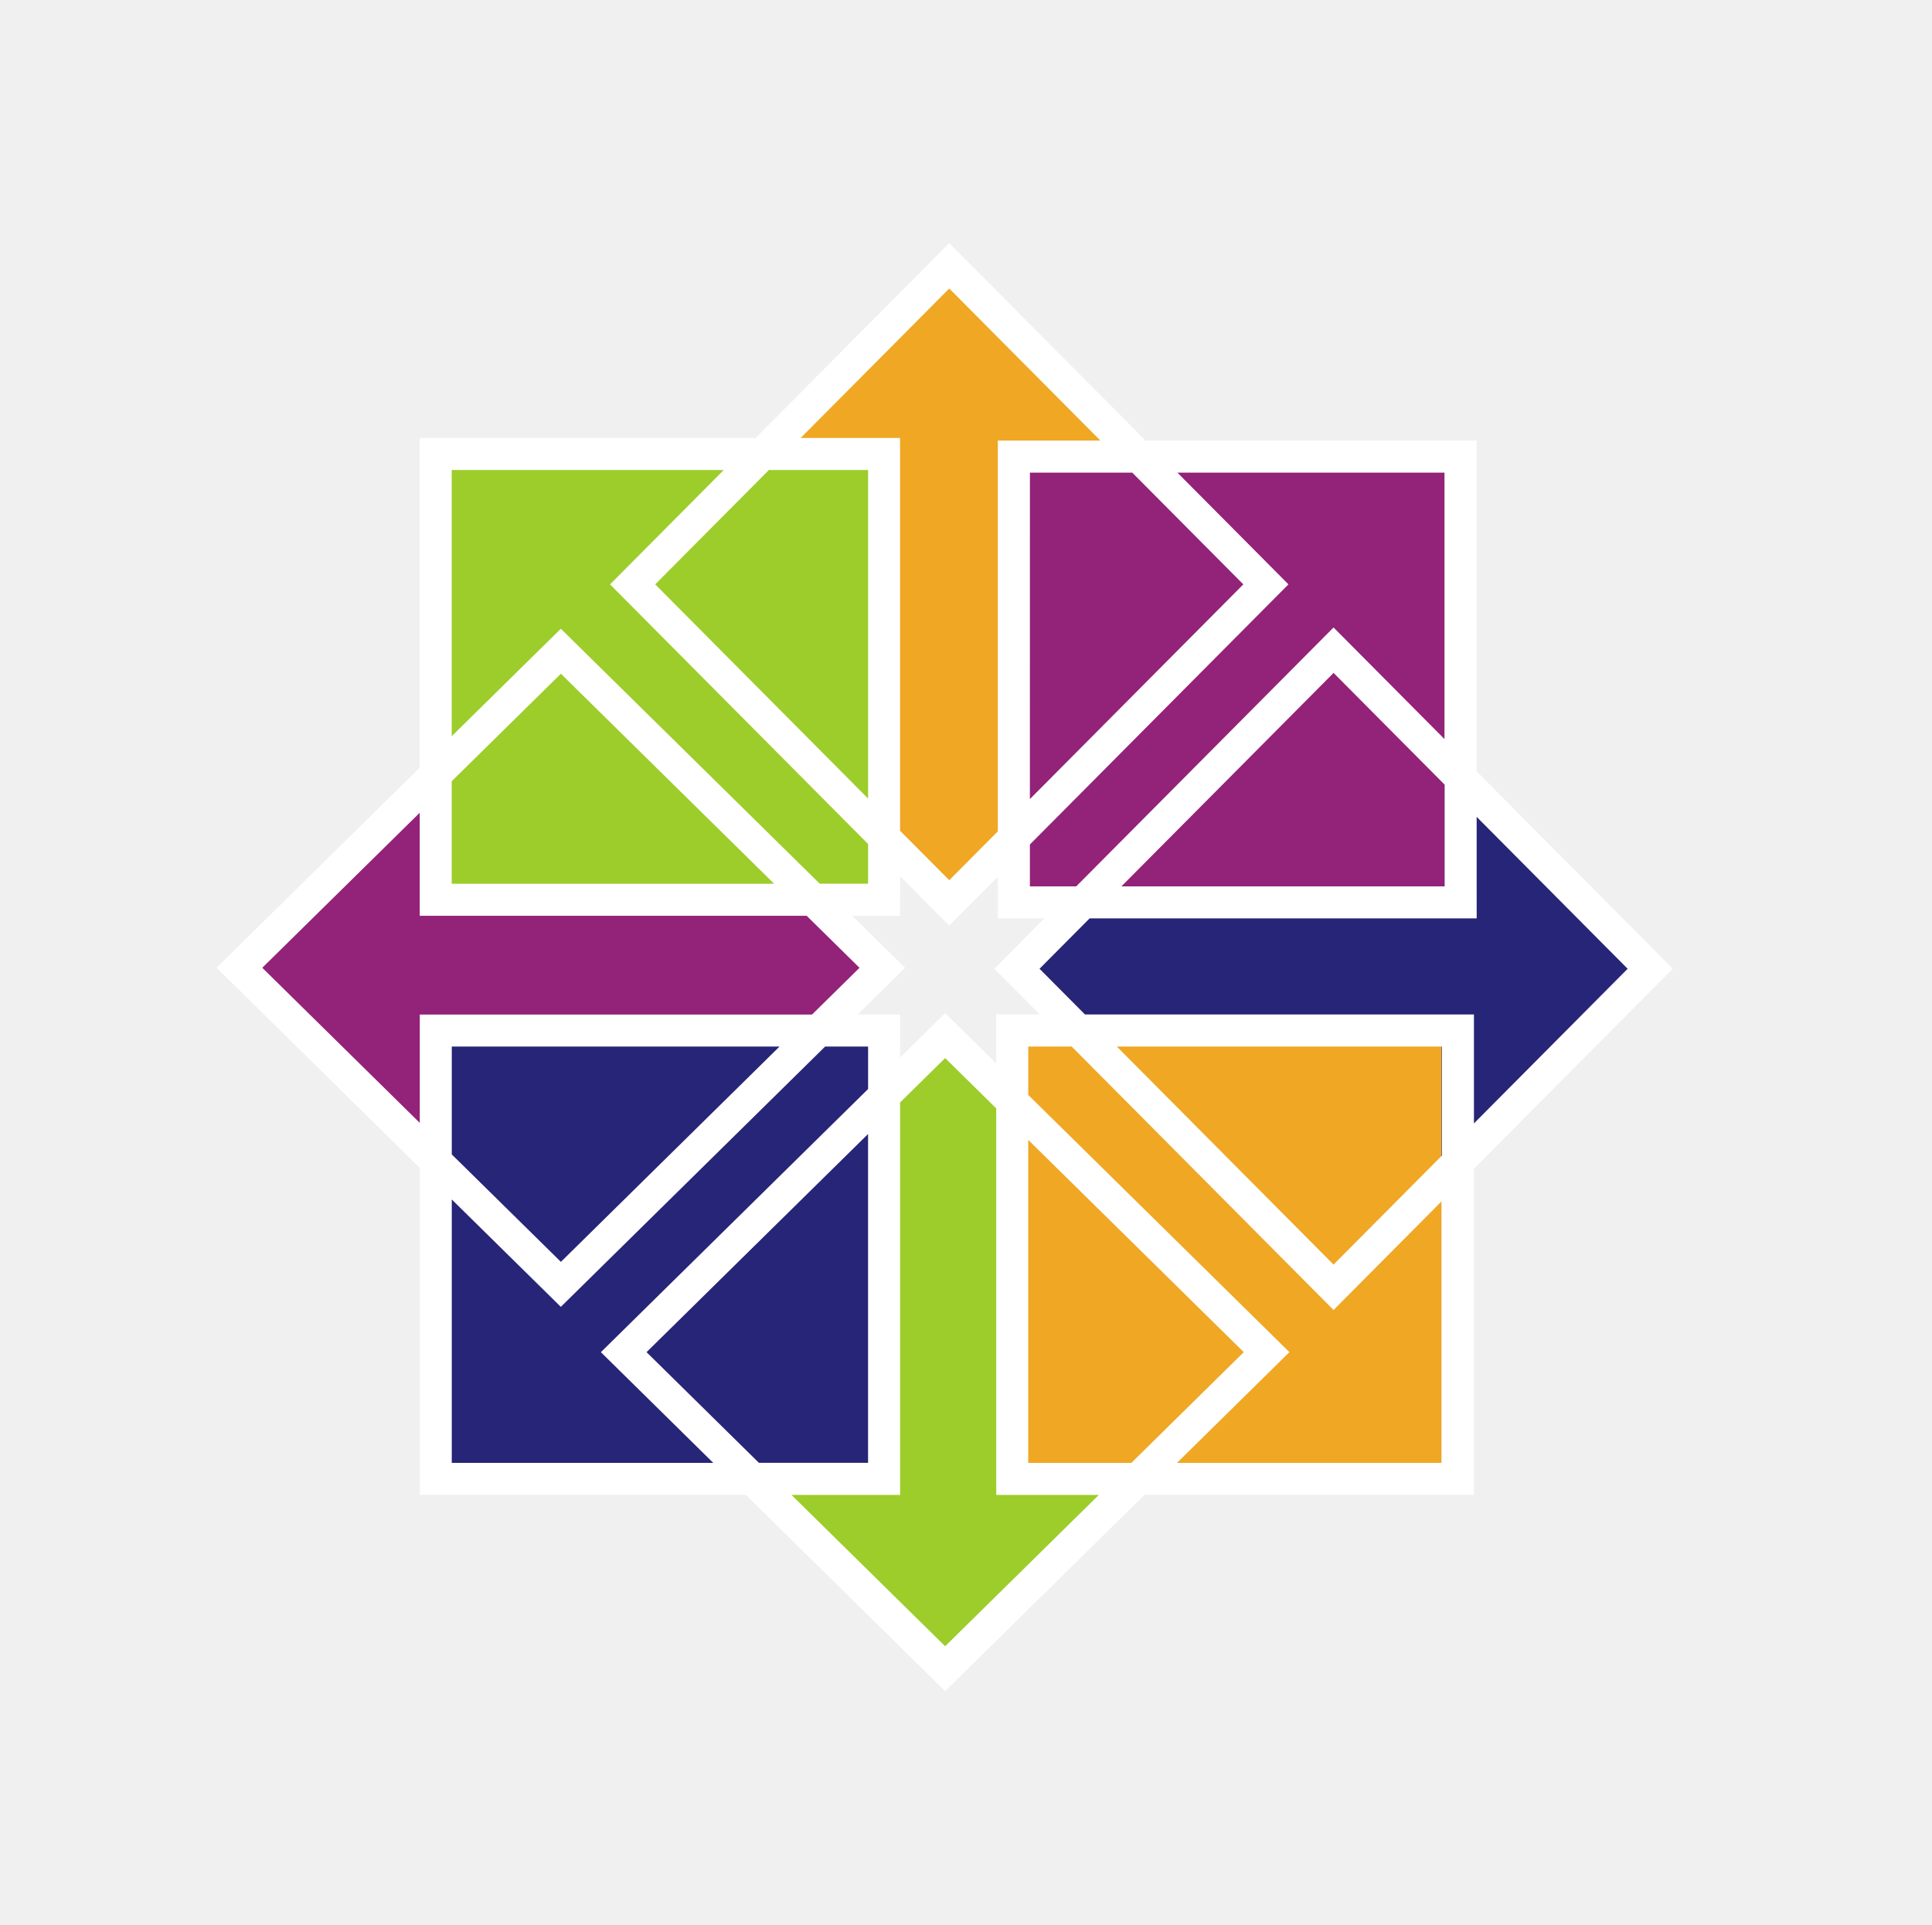
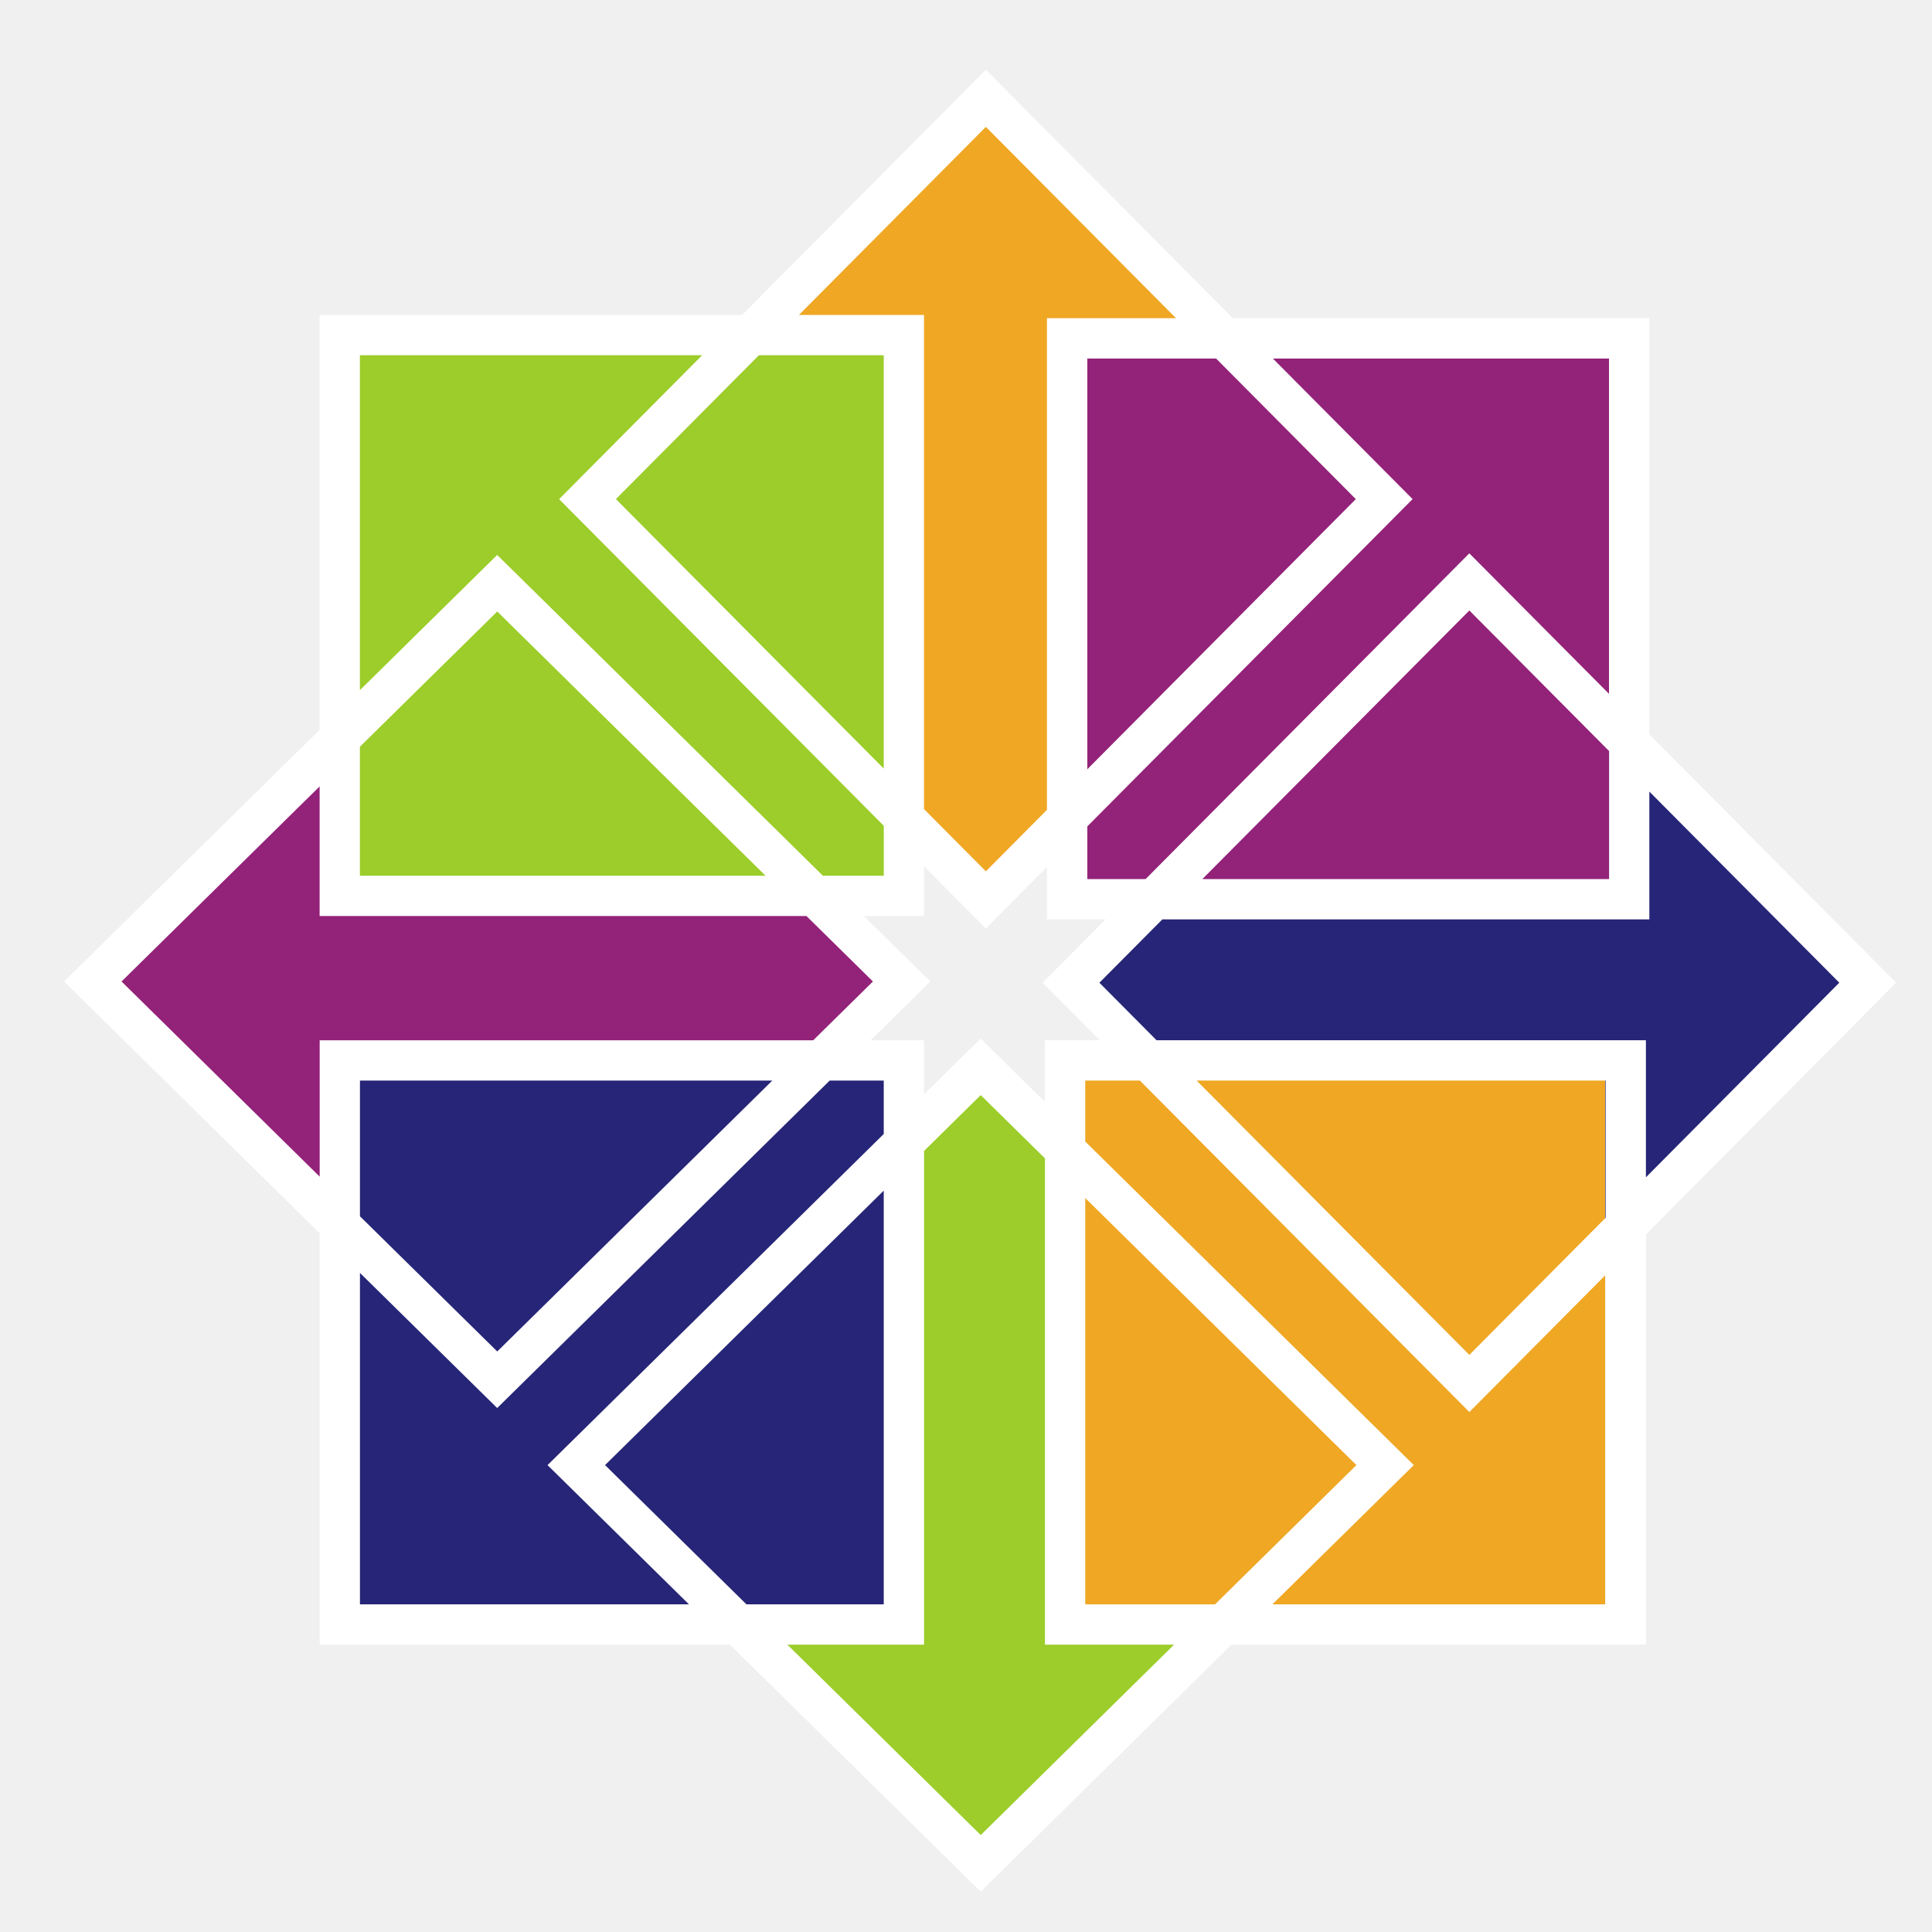
- <svg xmlns="http://www.w3.org/2000/svg" width="120mm" height="119.557mm" viewBox="0 0 425.197 423.627" id="svg4197" version="1.1">
-   <defs id="defs4199">
-     <marker orient="auto" refY="0.0" refX="0.0" id="marker50353" style="overflow:visible">
-       <path id="path50351" d="M 5.77,0.0 L -2.88,5.0 L -2.88,-5.0 L 5.77,0.0 z " style="fill-rule:evenodd;stroke:#b2b2b2;stroke-width:1pt;stroke-opacity:1;fill:#b2b2b2;fill-opacity:1" transform="scale(0.4)" />
-     </marker>
-     <marker orient="auto" refY="0.0" refX="0.0" id="marker50349" style="overflow:visible">
-       <path id="path50347" d="M 5.77,0.0 L -2.88,5.0 L -2.88,-5.0 L 5.77,0.0 z " style="fill-rule:evenodd;stroke:#b2b2b2;stroke-width:1pt;stroke-opacity:1;fill:#b2b2b2;fill-opacity:1" transform="scale(-0.4)" />
-     </marker>
-     <marker orient="auto" refY="0.0" refX="0.0" id="Arrow1Sstart" style="overflow:visible">
-       <path id="path50025" d="M 0.0,0.0 L 5.0,-5.0 L -12.5,0.0 L 5.0,5.0 L 0.0,0.0 z " style="fill-rule:evenodd;stroke:#b2b2b2;stroke-width:1pt;stroke-opacity:1;fill:#b2b2b2;fill-opacity:1" transform="scale(0.2) translate(6,0)" />
-     </marker>
-     <marker orient="auto" refY="0.0" refX="0.0" id="TriangleOutS" style="overflow:visible">
-       <path id="path50161" d="M 5.77,0.0 L -2.88,5.0 L -2.88,-5.0 L 5.77,0.0 z " style="fill-rule:evenodd;stroke:#b2b2b2;stroke-width:1pt;stroke-opacity:1;fill:#b2b2b2;fill-opacity:1" transform="scale(0.2)" />
-     </marker>
-     <marker orient="auto" refY="0.0" refX="0.0" id="Arrow2Mend" style="overflow:visible;">
-       <path id="path50040" style="fill-rule:evenodd;stroke-width:0.625;stroke-linejoin:round;stroke:#b2b2b2;stroke-opacity:1;fill:#b2b2b2;fill-opacity:1" d="M 8.719,4.034 L -2.207,0.016 L 8.719,-4.002 C 6.973,-1.63 6.983,1.616 8.719,4.034 z " transform="scale(0.6) rotate(180) translate(0,0)" />
-     </marker>
-   </defs>
-   <g id="layer1" transform="translate(-17.93485,-428.9539)">
-     <g style="display:inline;stroke-width:0.884" id="g5800" transform="matrix(6.176585,0,0,6.176585,-5398.863,-4341.511)">
-       <g id="g4450" transform="translate(128.567)" style="stroke-width:0.884">
-         <rect transform="matrix(-0.7124968,0.7016754,-0.7124968,-0.7016754,0,0)" xml:space="default" y="-1122.205" x="27.659" height="16.075" width="16.075" id="rect4394" style="color:#000000;clip-rule:nonzero;display:inline;overflow:visible;visibility:visible;color-interpolation:sRGB;color-interpolation-filters:linearRGB;fill:#932279;fill-opacity:1;fill-rule:nonzero;stroke:none;stroke-width:1.009;stroke-miterlimit:4;stroke-dasharray:none;marker:none;color-rendering:auto;image-rendering:auto;shape-rendering:auto;text-rendering:auto;enable-background:accumulate" />
-         <rect transform="matrix(-0.7049458,-0.7092612,0.7049458,-0.7092612,0,0)" xml:space="default" style="color:#000000;clip-rule:nonzero;display:inline;overflow:visible;visibility:visible;color-interpolation:sRGB;color-interpolation-filters:linearRGB;fill:#efa724;fill-opacity:1;fill-rule:nonzero;stroke:none;stroke-width:1.009;stroke-miterlimit:4;stroke-dasharray:none;marker:none;color-rendering:auto;image-rendering:auto;shape-rendering:auto;text-rendering:auto;enable-background:accumulate" id="rect4396" width="16.004" height="16.004" x="-1121.981" y="-12.326" />
-         <rect transform="matrix(-0.7124968,0.7016754,-0.7124968,-0.7016754,0,0)" xml:space="default" style="color:#000000;clip-rule:nonzero;display:inline;overflow:visible;visibility:visible;color-interpolation:sRGB;color-interpolation-filters:linearRGB;fill:#9ccd2a;fill-opacity:1;fill-rule:nonzero;stroke:none;stroke-width:1.009;stroke-miterlimit:4;stroke-dasharray:none;marker:none;color-rendering:auto;image-rendering:auto;shape-rendering:auto;text-rendering:auto;enable-background:accumulate" id="rect4398" width="16.075" height="16.075" x="27.809" y="-1141.574" />
-         <rect transform="matrix(-0.7049458,-0.7092612,0.7049458,-0.7092612,0,0)" xml:space="default" y="-12.27" x="-1141.349" height="16.004" width="16.004" id="rect4400" style="color:#000000;clip-rule:nonzero;display:inline;overflow:visible;visibility:visible;color-interpolation:sRGB;color-interpolation-filters:linearRGB;fill:#262577;fill-opacity:1;fill-rule:nonzero;stroke:none;stroke-width:1.009;stroke-miterlimit:4;stroke-dasharray:none;marker:none;color-rendering:auto;image-rendering:auto;shape-rendering:auto;text-rendering:auto;enable-background:accumulate" />
-         <rect xml:space="default" style="color:#000000;clip-rule:nonzero;display:inline;overflow:visible;visibility:visible;color-interpolation:sRGB;color-interpolation-filters:linearRGB;fill:#efa724;fill-opacity:1;stroke:none;stroke-width:1.009;marker:none;color-rendering:auto;image-rendering:auto;shape-rendering:auto;text-rendering:auto;enable-background:accumulate" id="rect4404" width="15.293" height="15.407" x="784.49" y="809.065" />
-         <rect xml:space="default" y="789.171" x="784.552" height="15.329" width="15.345" id="rect4406" style="color:#000000;clip-rule:nonzero;display:inline;overflow:visible;visibility:visible;color-interpolation:sRGB;color-interpolation-filters:linearRGB;fill:#932279;fill-opacity:1;stroke:none;stroke-width:1.009;marker:none;color-rendering:auto;image-rendering:auto;shape-rendering:auto;text-rendering:auto;enable-background:accumulate" />
-         <rect xml:space="default" y="809.066" x="763.949" height="15.976" width="15.976" id="rect4414" style="color:#000000;clip-rule:nonzero;display:inline;overflow:visible;visibility:visible;color-interpolation:sRGB;color-interpolation-filters:linearRGB;fill:#262577;fill-opacity:1;stroke:none;stroke-width:1.009;stroke-miterlimit:4;stroke-dasharray:none;marker:none;color-rendering:auto;image-rendering:auto;shape-rendering:auto;text-rendering:auto;enable-background:accumulate" />
-         <rect xml:space="default" style="color:#000000;clip-rule:nonzero;display:inline;overflow:visible;visibility:visible;color-interpolation:sRGB;color-interpolation-filters:linearRGB;fill:#9ccd2a;fill-opacity:1;stroke:none;stroke-width:1.009;stroke-miterlimit:4;stroke-dasharray:none;marker:none;color-rendering:auto;image-rendering:auto;shape-rendering:auto;text-rendering:auto;enable-background:accumulate" id="rect4408" width="15.977" height="15.884" x="763.948" y="788.523" />
-         <path id="rect4329" d="m 782.246,781.009 -6.902,6.944 h -11.967 v 0.57 11.179 l -7.238,7.128 7.24,7.13 v 11.652 h 11.618 l 7.102,6.995 7.102,-6.995 h 11.738 v -11.619 l 7.086,-7.129 -6.988,-7.031 v -11.789 h -11.798 z m -5e-4,1.618 5.385,5.418 H 783.976 v 0.572 13.352 l -1.731,1.741 -1.752,-1.762 v -13.995 h -3.542 z m -17.728,6.467 h 9.693 l -4.052,4.076 9.195,9.251 v 1.415 h -1.722 l -9.226,-9.086 -3.888,3.829 z m 11.301,0 h 3.535 v 11.707 l -7.585,-7.632 z m 9.301,0.094 h 3.647 l 3.957,3.981 -7.605,7.651 z m 5.256,0 h 9.521 v 9.499 l -3.958,-3.982 -9.169,9.225 h -1.651 v -1.492 l 9.213,-9.269 z m 5.564,7.136 3.957,3.982 v 3.625 h -11.518 z m -27.532,0.029 7.599,7.484 h -11.489 v -3.653 z m -5.03,4.954 v 3.671 h 13.787 l 1.883,1.854 -1.691,1.665 h -13.977 v 0.57 3.291 l -5.612,-5.527 z m 37.66,0.146 5.38,5.413 -5.477,5.511 v -3.882 h -13.859 l -1.619,-1.629 1.784,-1.795 h 13.792 z m -20.543,2.116 1.751,1.761 0.403,-0.406 1.328,-1.336 v 1.483 h 1.66 l -1.784,1.795 1.619,1.629 h -1.552 v 0.572 1.173 l -1.821,-1.793 -1.603,1.579 v -1.529 h -1.515 l 1.691,-1.665 -0.406,-0.4 -1.477,-1.454 h 1.704 z m -15.975,6.068 h 11.679 l -7.791,7.673 -3.888,-3.829 z m 13.304,0 h 1.53 v 1.514 l -9.521,9.377 4.004,3.944 h -9.317 v -9.386 l 3.886,3.827 z m 7.237,0 h 1.547 l 9.331,9.388 0.402,-0.404 3.458,-3.479 v 9.331 h -9.439 l 4.006,-3.946 -0.406,-0.4 -8.899,-8.764 z m 3.155,0 h 11.583 v 3.887 l -3.86,3.883 z m -6.116,0.412 1.82,1.792 v 13.773 h 3.656 l -5.476,5.392 -5.476,-5.392 h 3.871 v -13.985 z m -2.747,2.705 v 11.717 h -3.889 l -4.004,-3.944 z m 5.707,0.21 7.68,7.563 -4.006,3.946 h -3.674 z" style="color:#000000;font-style:normal;font-variant:normal;font-weight:normal;font-stretch:normal;font-size:medium;line-height:normal;font-family:sans-serif;font-variant-ligatures:normal;font-variant-position:normal;font-variant-caps:normal;font-variant-numeric:normal;font-variant-alternates:normal;font-feature-settings:normal;text-indent:0;text-align:start;text-decoration:none;text-decoration-line:none;text-decoration-style:solid;text-decoration-color:#000000;letter-spacing:normal;word-spacing:normal;text-transform:none;writing-mode:lr-tb;direction:ltr;text-orientation:mixed;dominant-baseline:auto;baseline-shift:baseline;text-anchor:start;white-space:normal;shape-padding:0;clip-rule:nonzero;display:inline;overflow:visible;visibility:visible;opacity:1;isolation:auto;mix-blend-mode:normal;color-interpolation:sRGB;color-interpolation-filters:linearRGB;solid-color:#000000;solid-opacity:1;vector-effect:none;fill:#ffffff;fill-opacity:1;fill-rule:nonzero;stroke:none;stroke-width:1.009;stroke-linecap:butt;stroke-linejoin:miter;stroke-miterlimit:4;stroke-dasharray:none;stroke-dashoffset:0;stroke-opacity:1;marker:none;color-rendering:auto;image-rendering:auto;shape-rendering:auto;text-rendering:auto;enable-background:accumulate" />
-       </g>
-     </g>
+ <svg xmlns="http://www.w3.org/2000/svg" width="64" height="64">
+   <g color="#000" stroke-width="4.671">
+     <path xml:space="default" style="marker:none" overflow="visible" fill="#932279" d="M29.868 32.514L16.472 45.707 3.076 32.514 16.472 19.32z" />
+     <path xml:space="default" style="marker:none" overflow="visible" fill="#efa724" d="M32.66 29.81L19.462 16.534 32.66 3.257l13.196 13.277z" />
+     <path xml:space="default" style="marker:none" overflow="visible" fill="#9ccd2a" d="M45.885 48.533L32.488 61.726 19.092 48.533 32.488 35.34z" />
+     <path xml:space="default" style="marker:none" overflow="visible" fill="#262577" d="M48.675 45.831L35.479 32.555l13.196-13.277 13.196 13.277z" />
+     <path xml:space="default" style="marker:none" overflow="visible" fill="#efa724" d="M35.283 35.126h17.888v18.021H35.283z" />
+     <path xml:space="default" style="marker:none" overflow="visible" fill="#932279" d="M35.356 11.858h17.948v17.929H35.356z" />
+     <path xml:space="default" style="marker:none" overflow="visible" fill="#262577" d="M11.258 35.128h18.686v18.686H11.258z" />
+     <path xml:space="default" style="marker:none" overflow="visible" fill="#9ccd2a" d="M11.257 11.1h18.687v18.578H11.257z" />
+     <path d="M32.658 2.31l-8.073 8.123H10.588v13.743l-8.466 8.337 8.468 8.34v13.629h13.59l8.307 8.18 8.307-8.18h13.73v-13.59l8.287-8.339-8.173-8.223V10.54h-13.8zm0 1.893l6.298 6.337h-4.274v16.287l-2.024 2.037-2.049-2.062V10.433h-4.143zm-20.736 7.564H23.26l-4.739 4.768 10.755 10.82v1.655H27.26L16.47 18.383l-4.548 4.479zm13.218 0h4.135V25.46l-8.872-8.927zm10.879.11h4.266l4.628 4.657-8.894 8.948zm6.147 0h11.137v11.11l-4.63-4.657L37.95 29.12h-1.931v-1.745l10.775-10.842zm6.508 8.346l4.629 4.657v4.24H39.83zm-32.202.034l8.888 8.753H11.922v-4.273zm-5.884 5.794v4.293h16.126l2.203 2.169-1.978 1.948H10.59v4.517l-6.564-6.465zm44.049.171l6.292 6.331L54.523 39v-4.54h-16.21l-1.894-1.906 2.086-2.099h16.132zm-24.028 2.476l2.048 2.06.472-.475 1.553-1.563v1.734h1.942l-2.086 2.099 1.894 1.906h-1.816V36.5l-2.13-2.097-1.875 1.846v-1.788H28.84l1.978-1.948-.476-.468-1.727-1.7h1.994zm-18.685 7.097h13.66l-9.112 8.974-4.548-4.478zm15.561 0h1.79v1.77L18.138 48.534l4.684 4.612H11.924V42.167l4.546 4.476zm8.465 0h1.81l10.914 10.98.47-.472 4.044-4.07v10.915h-11.04l4.686-4.615-.475-.468-10.409-10.25zm3.69 0h13.548v4.546l-4.514 4.542zm-7.152.482l2.128 2.096v16.109h4.276l-6.404 6.307-6.405-6.307h4.528V38.125zm-3.213 3.164v13.704h-4.549l-4.683-4.612zm6.675.246l8.983 8.846-4.686 4.615H35.95z" style="line-height:normal;font-variant-ligatures:normal;font-variant-position:normal;font-variant-caps:normal;font-variant-numeric:normal;font-variant-alternates:normal;font-feature-settings:normal;text-indent:0;text-align:start;text-decoration-line:none;text-decoration-style:solid;text-decoration-color:#000;text-transform:none;text-orientation:mixed;white-space:normal;shape-padding:0;isolation:auto;mix-blend-mode:normal;solid-color:#000;solid-opacity:1;marker:none" font-weight="400" font-family="sans-serif" overflow="visible" fill="#fff" />
  </g>
</svg>
